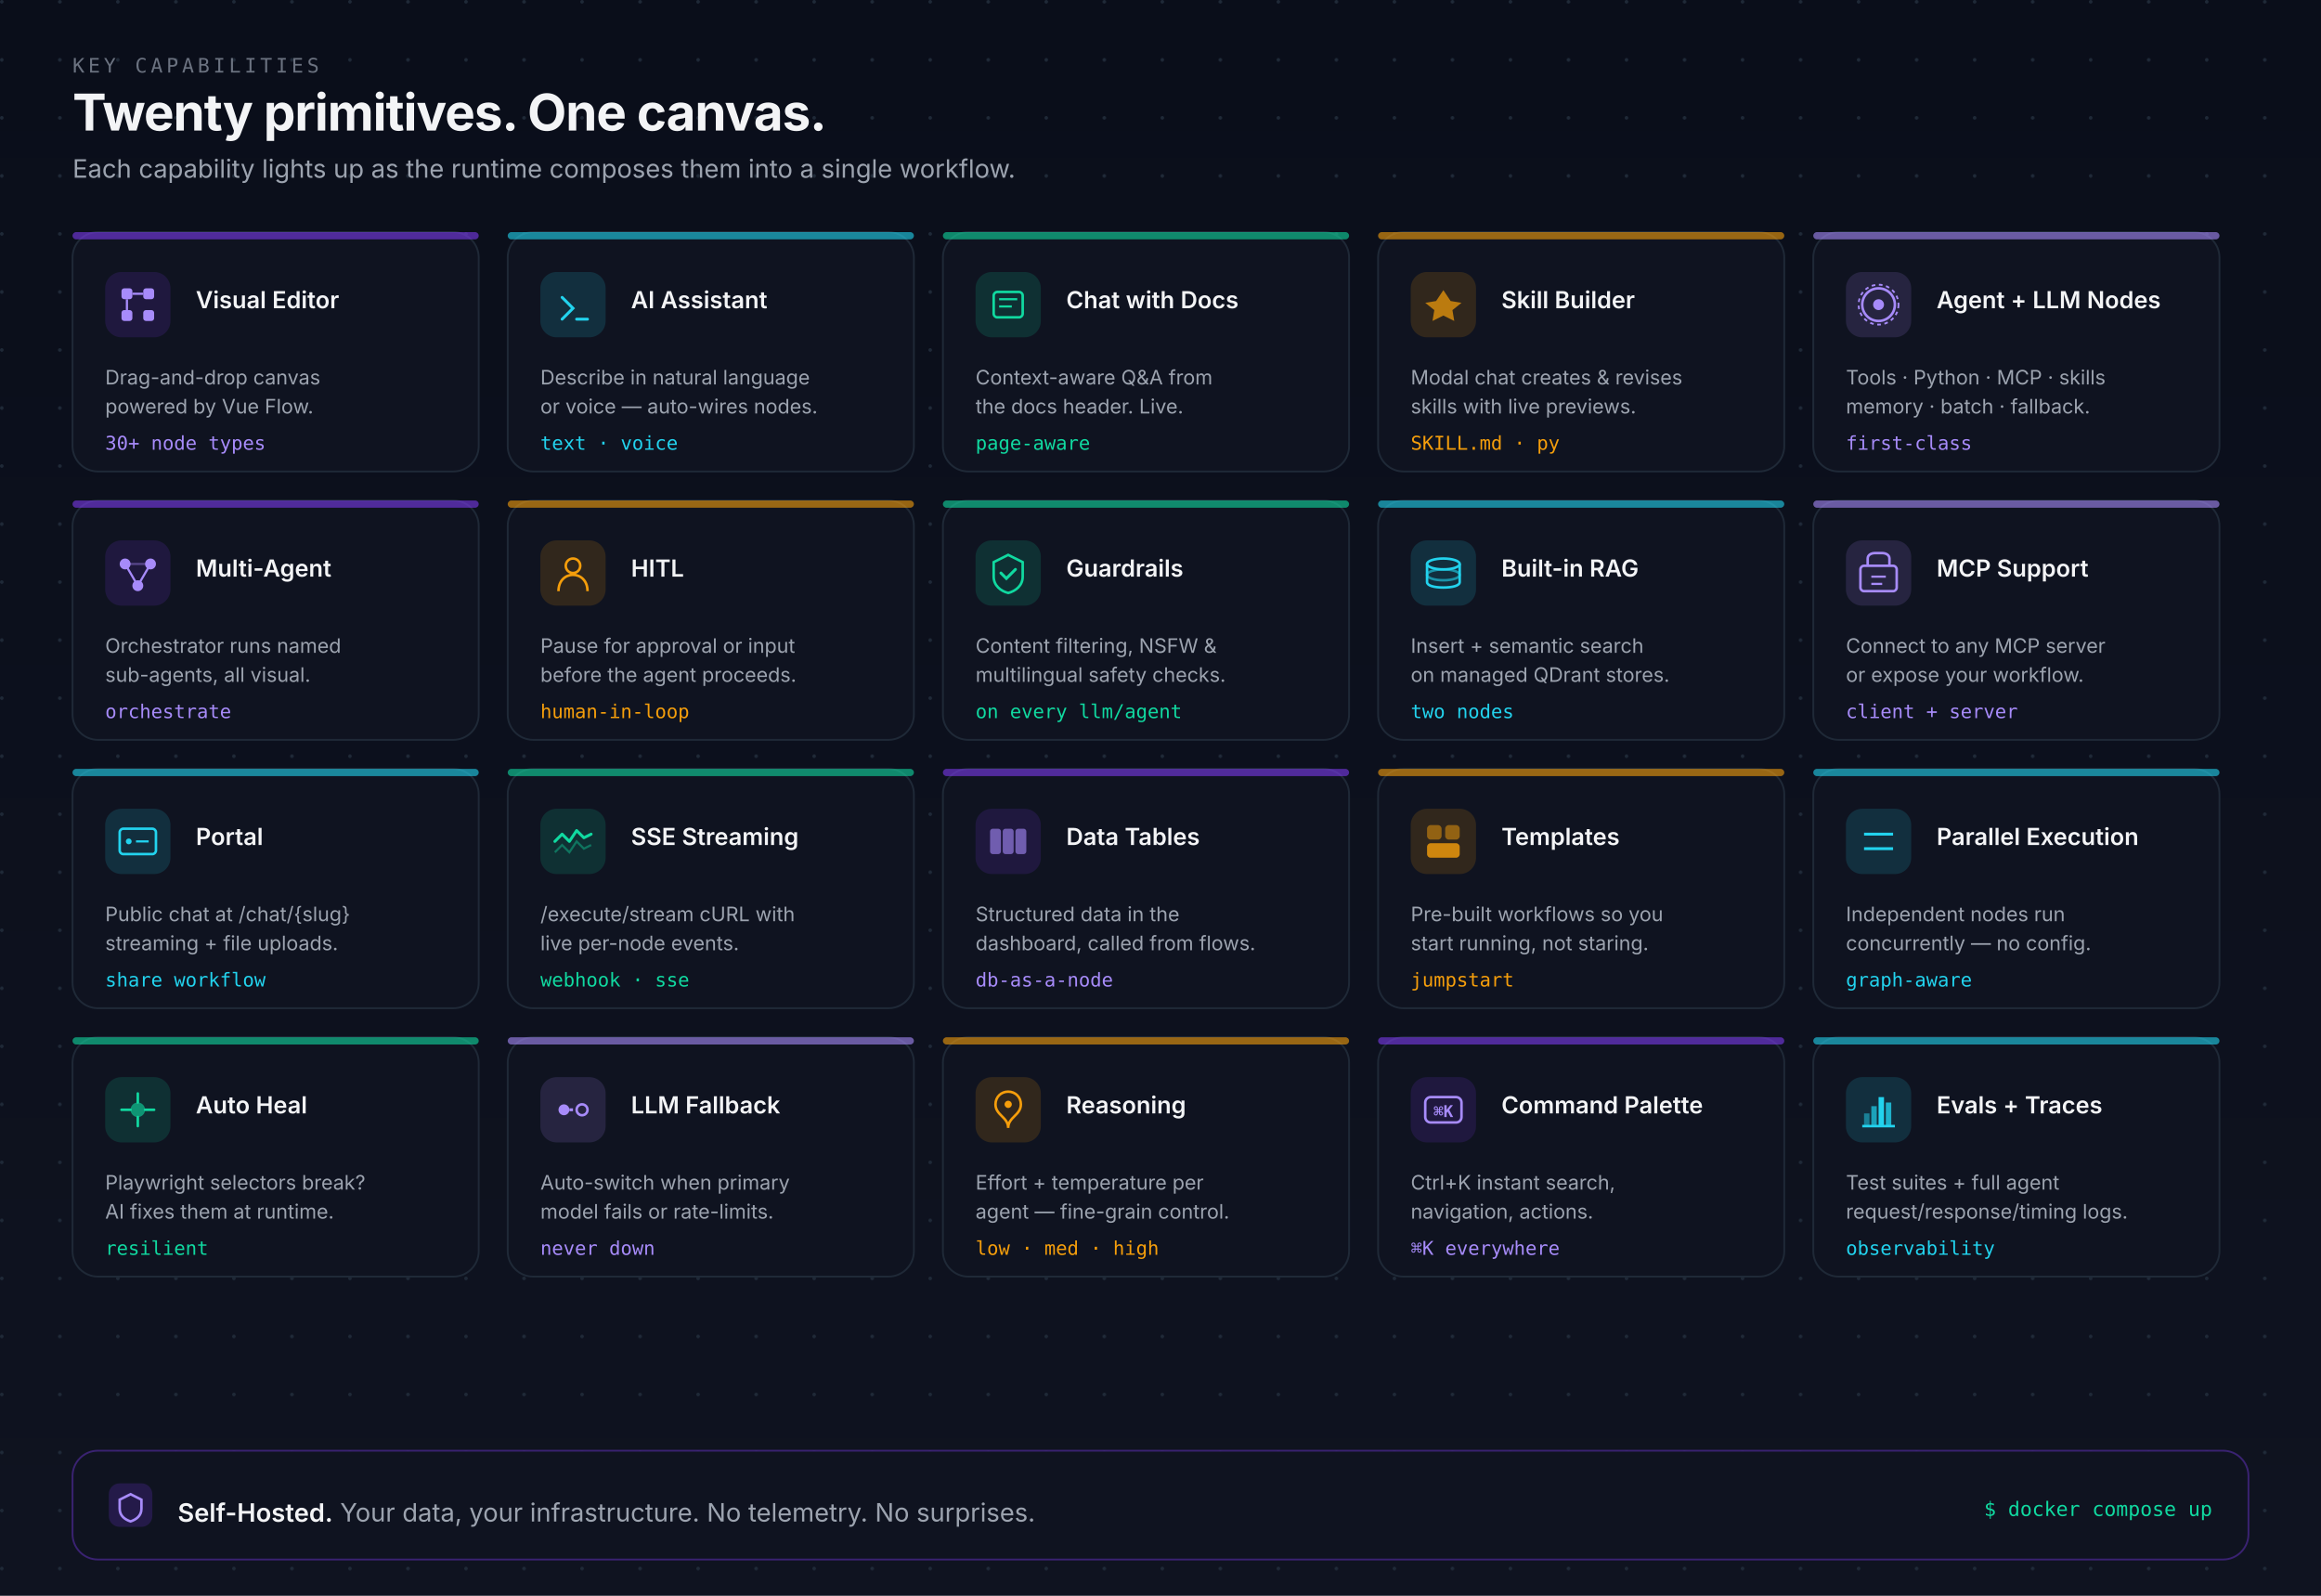
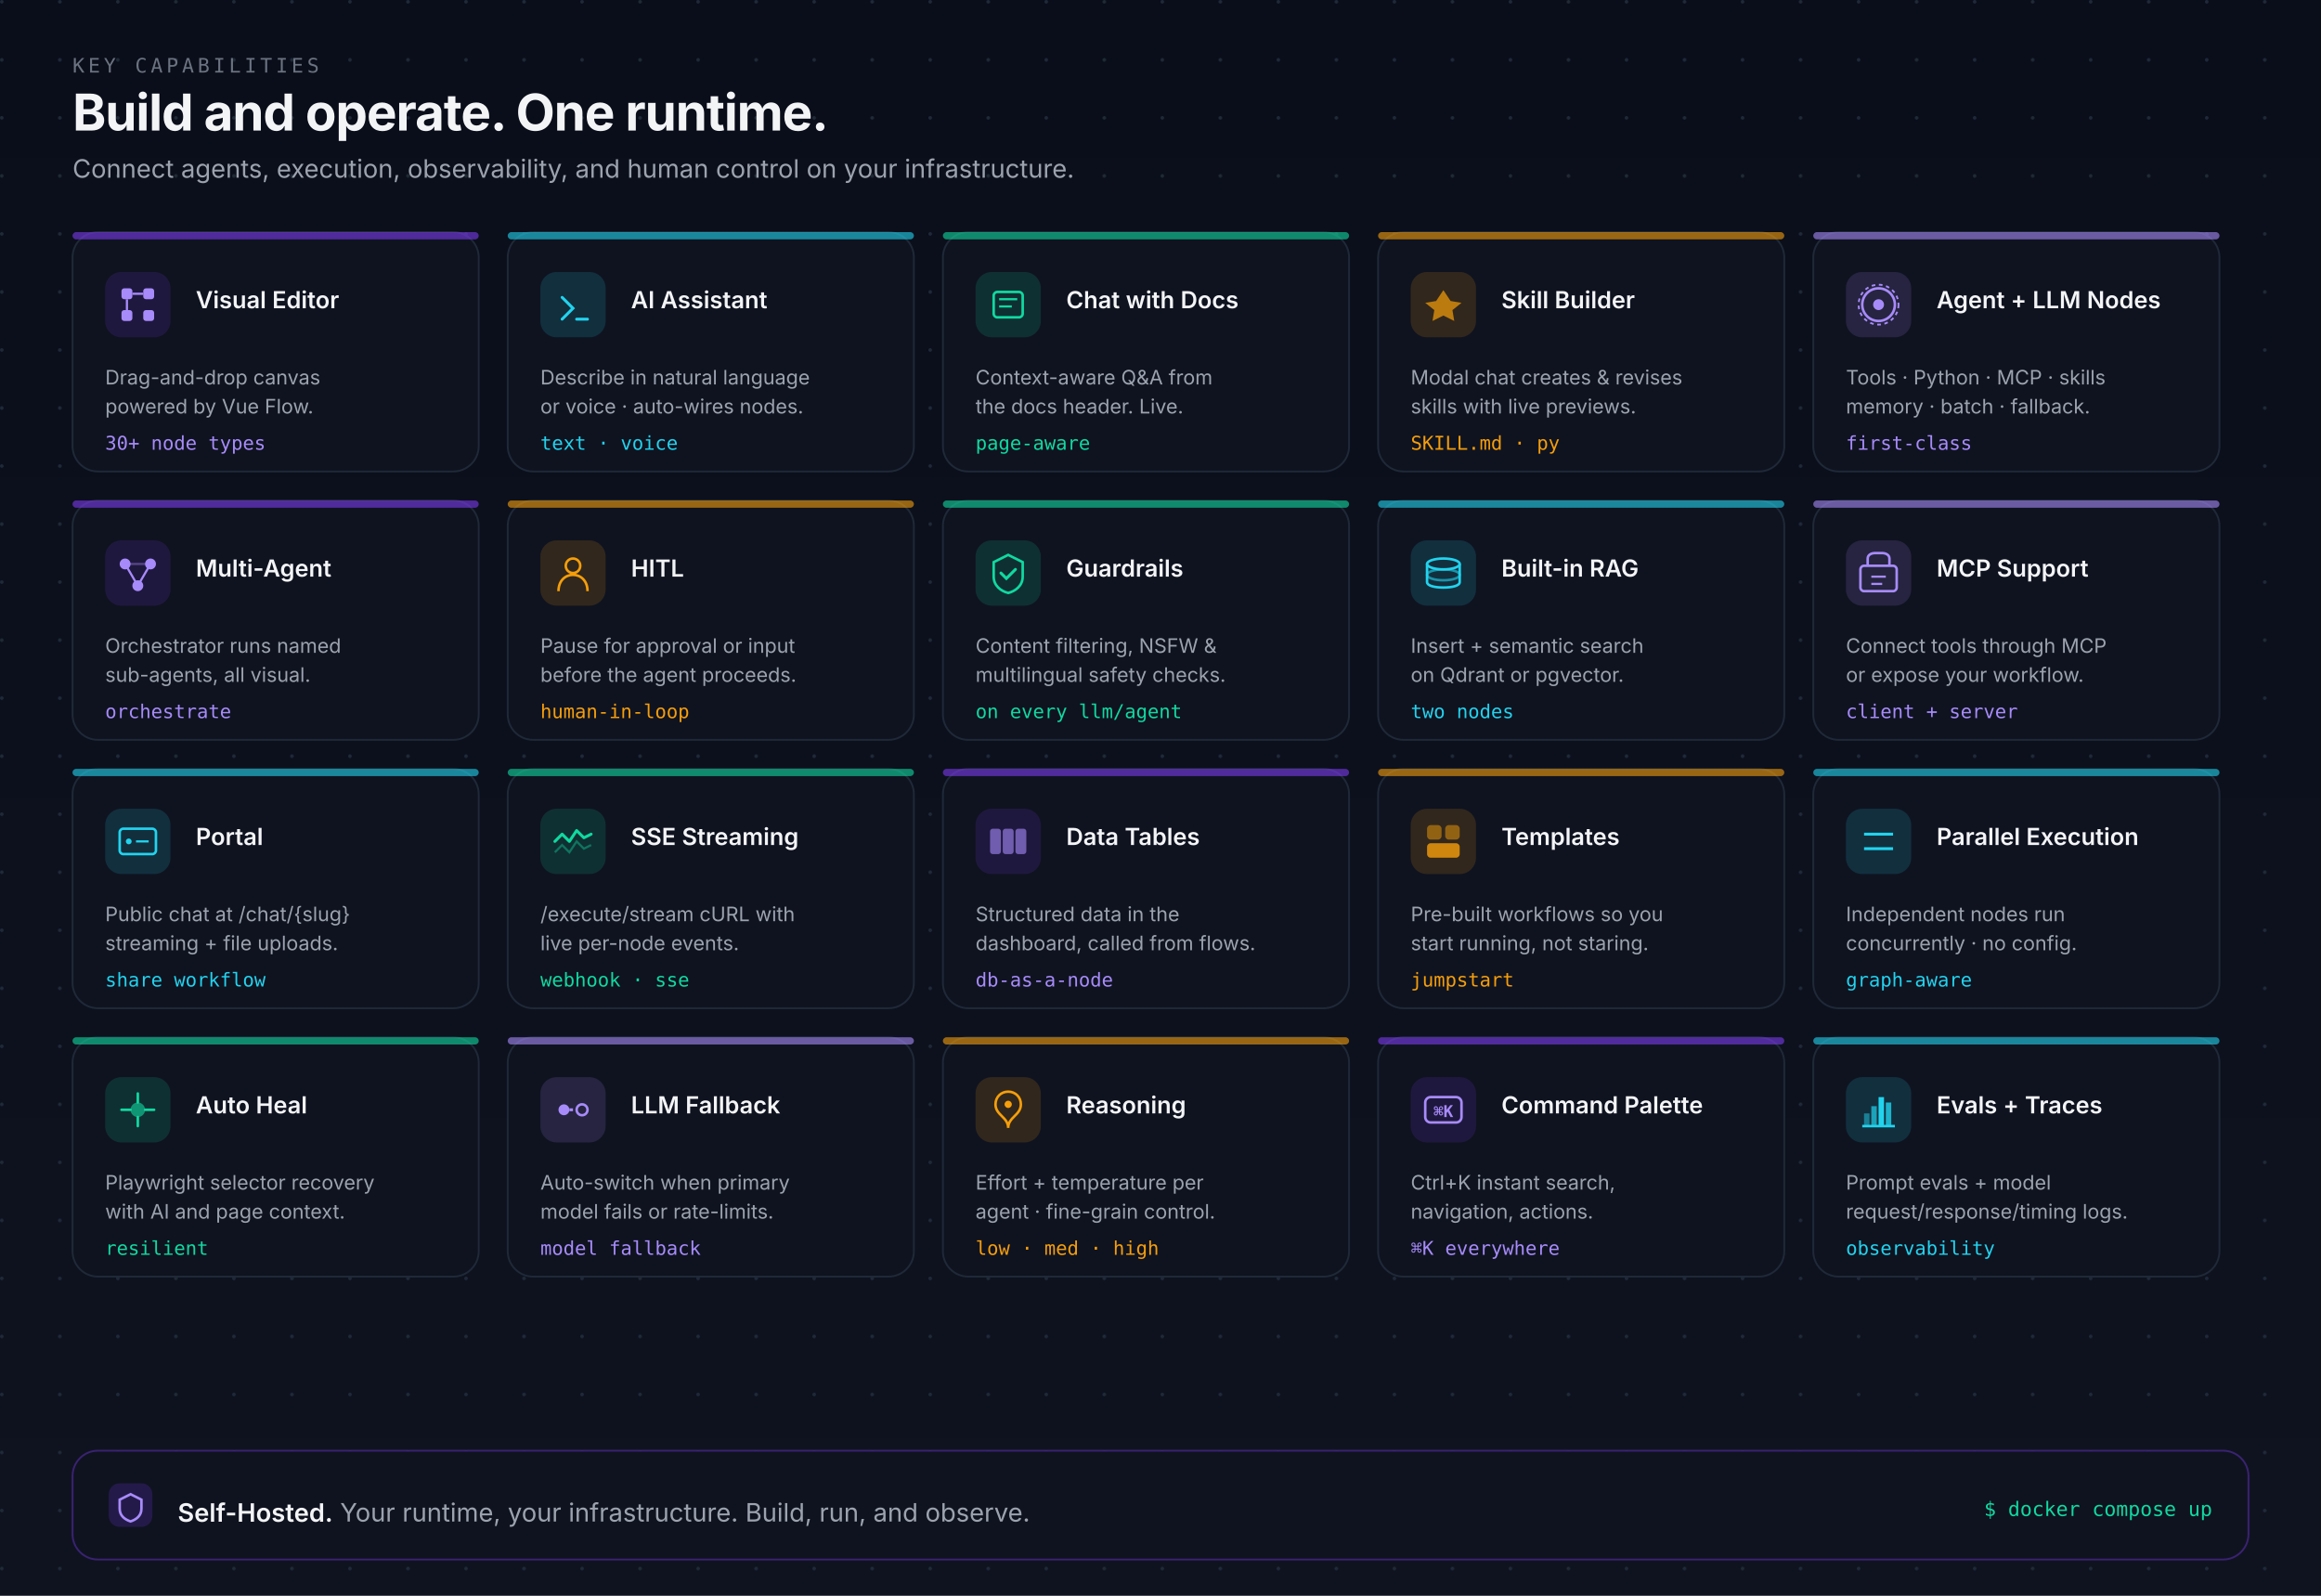
<svg xmlns="http://www.w3.org/2000/svg" viewBox="0 0 1280 880" width="1280" height="880" fill="none" font-family="Inter, system-ui, sans-serif">
  <defs>
    <style>
      .kc-p { animation: kcPulse 8.4s ease-in-out infinite; }
      @keyframes kcPulse {
        0%, 7%, 100% { fill-opacity: 0; stroke-opacity: 0; }
        11% { fill-opacity: 0.1; stroke-opacity: 0.7; }
        16% { fill-opacity: 0; stroke-opacity: 0; }
      }
    </style>
    <linearGradient id="kc-bg" x1="0" y1="0" x2="0" y2="1">
      <stop offset="0%" stop-color="#0A0E1A" />
      <stop offset="100%" stop-color="#0F1320" />
    </linearGradient>
    <pattern id="kc-grid" width="32" height="32" patternUnits="userSpaceOnUse">
      <circle cx="1" cy="1" r="1" fill="#1F2937" />
    </pattern>
    <filter id="kc-glow" x="-30%" y="-30%" width="160%" height="160%">
      <feGaussianBlur stdDeviation="3" />
      <feMerge>
        <feMergeNode />
        <feMergeNode in="SourceGraphic" />
      </feMerge>
    </filter>
  </defs>
  <rect width="1280" height="880" fill="url(#kc-bg)" />
  <rect width="1280" height="880" fill="url(#kc-grid)" />
  <g transform="translate(40, 40)">
    <text font-size="11" font-family="'JetBrains Mono', monospace" fill="#6B7280" letter-spacing="2">KEY CAPABILITIES</text>
-     <text y="32" font-size="28" font-weight="700" fill="#F3F4F6" letter-spacing="-0.5">Twenty primitives. One canvas.</text>
-     <text y="58" font-size="14" fill="#9CA3AF">Each capability lights up as the runtime composes them into a single workflow.</text>
+     <text y="32" font-size="28" font-weight="700" fill="#F3F4F6" letter-spacing="-0.5">Build and operate. One runtime.</text>
+     <text y="58" font-size="14" fill="#9CA3AF">Connect agents, execution, observability, and human control on your infrastructure.</text>
  </g>
  <g transform="translate(40, 128)">
    <g transform="translate(0, 0)">
      <rect width="224" height="132" rx="14" fill="#0F1320" stroke="#1F2937" />
      <rect width="224" height="4" rx="2" fill="#7C3AED" opacity="0.6" />
      <g transform="translate(18, 22)">
        <rect width="36" height="36" rx="9" fill="#7C3AED" fill-opacity="0.15" />
        <rect x="9" y="9" width="6" height="6" rx="1.5" fill="#A78BFA" />
        <rect x="21" y="9" width="6" height="6" rx="1.5" fill="#A78BFA" />
        <rect x="9" y="21" width="6" height="6" rx="1.5" fill="#A78BFA" />
        <rect x="21" y="21" width="6" height="6" rx="1.5" fill="#A78BFA" />
        <line x1="15" y1="12" x2="21" y2="12" stroke="#A78BFA" stroke-width="1.2" />
        <line x1="12" y1="15" x2="12" y2="21" stroke="#A78BFA" stroke-width="1.2" />
      </g>
      <text x="68" y="42" font-size="13" font-weight="600" fill="#F3F4F6">Visual Editor</text>
      <text x="18" y="84" font-size="11" fill="#9CA3AF">Drag-and-drop canvas</text>
      <text x="18" y="100" font-size="11" fill="#9CA3AF">powered by Vue Flow.</text>
      <text x="18" y="120" font-size="10.5" font-family="'JetBrains Mono', monospace" fill="#A78BFA">30+ node types</text>
      <rect x="0" y="0" width="224" height="132" rx="14" fill="#7C3AED" fill-opacity="0" pointer-events="none" class="kc-p" style="animation-delay: 0.00s" />
    </g>
    <g transform="translate(240, 0)">
      <rect width="224" height="132" rx="14" fill="#0F1320" stroke="#1F2937" />
      <rect width="224" height="4" rx="2" fill="#22D3EE" opacity="0.6" />
      <g transform="translate(18, 22)">
        <rect width="36" height="36" rx="9" fill="#22D3EE" fill-opacity="0.15" />
        <path d="M 12 14 L 18 20 L 12 26" stroke="#22D3EE" stroke-width="1.6" fill="none" stroke-linecap="round" />
        <line x1="20" y1="26" x2="26" y2="26" stroke="#22D3EE" stroke-width="1.6" stroke-linecap="round" />
      </g>
      <text x="68" y="42" font-size="13" font-weight="600" fill="#F3F4F6">AI Assistant</text>
      <text x="18" y="84" font-size="11" fill="#9CA3AF">Describe in natural language</text>
-       <text x="18" y="100" font-size="11" fill="#9CA3AF">or voice — auto-wires nodes.</text>
+       <text x="18" y="100" font-size="11" fill="#9CA3AF">or voice · auto-wires nodes.</text>
      <text x="18" y="120" font-size="10.5" font-family="'JetBrains Mono', monospace" fill="#22D3EE">text · voice</text>
      <rect x="0" y="0" width="224" height="132" rx="14" fill="#22D3EE" fill-opacity="0" pointer-events="none" class="kc-p" style="animation-delay: 0.40s" />
    </g>
    <g transform="translate(480, 0)">
      <rect width="224" height="132" rx="14" fill="#0F1320" stroke="#1F2937" />
      <rect width="224" height="4" rx="2" fill="#10D9A0" opacity="0.6" />
      <g transform="translate(18, 22)">
        <rect width="36" height="36" rx="9" fill="#10D9A0" fill-opacity="0.15" />
        <rect x="10" y="11" width="16" height="14" rx="2" fill="none" stroke="#10D9A0" stroke-width="1.4" />
        <line x1="13" y1="15" x2="23" y2="15" stroke="#10D9A0" stroke-width="1.2" />
        <line x1="13" y1="19" x2="20" y2="19" stroke="#10D9A0" stroke-width="1.2" />
      </g>
      <text x="68" y="42" font-size="13" font-weight="600" fill="#F3F4F6">Chat with Docs</text>
      <text x="18" y="84" font-size="11" fill="#9CA3AF">Context-aware Q&amp;A from</text>
      <text x="18" y="100" font-size="11" fill="#9CA3AF">the docs header. Live.</text>
      <text x="18" y="120" font-size="10.5" font-family="'JetBrains Mono', monospace" fill="#10D9A0">page-aware</text>
      <rect x="0" y="0" width="224" height="132" rx="14" fill="#10D9A0" fill-opacity="0" pointer-events="none" class="kc-p" style="animation-delay: 0.80s" />
    </g>
    <g transform="translate(720, 0)">
      <rect width="224" height="132" rx="14" fill="#0F1320" stroke="#1F2937" />
      <rect width="224" height="4" rx="2" fill="#F59E0B" opacity="0.6" />
      <g transform="translate(18, 22)">
        <rect width="36" height="36" rx="9" fill="#F59E0B" fill-opacity="0.15" />
        <path d="M 18 10 L 22 16 L 28 17 L 23 21 L 24 27 L 18 24 L 12 27 L 13 21 L 8 17 L 14 16 Z" fill="#F59E0B" fill-opacity="0.7" />
      </g>
      <text x="68" y="42" font-size="13" font-weight="600" fill="#F3F4F6">Skill Builder</text>
      <text x="18" y="84" font-size="11" fill="#9CA3AF">Modal chat creates &amp; revises</text>
      <text x="18" y="100" font-size="11" fill="#9CA3AF">skills with live previews.</text>
      <text x="18" y="120" font-size="10.5" font-family="'JetBrains Mono', monospace" fill="#F59E0B">SKILL.md · py</text>
      <rect x="0" y="0" width="224" height="132" rx="14" fill="#F59E0B" fill-opacity="0" pointer-events="none" class="kc-p" style="animation-delay: 1.20s" />
    </g>
    <g transform="translate(960, 0)">
      <rect width="224" height="132" rx="14" fill="#0F1320" stroke="#1F2937" />
      <rect width="224" height="4" rx="2" fill="#A78BFA" opacity="0.6" />
      <g transform="translate(18, 22)">
        <rect width="36" height="36" rx="9" fill="#A78BFA" fill-opacity="0.15" />
        <circle cx="18" cy="18" r="9" fill="none" stroke="#A78BFA" stroke-width="1.4" />
        <circle cx="18" cy="18" r="3" fill="#A78BFA" />
        <circle cx="18" cy="18" r="11" fill="none" stroke="#A78BFA" stroke-width="1" stroke-dasharray="2 2">
          
        </circle>
      </g>
      <text x="68" y="42" font-size="13" font-weight="600" fill="#F3F4F6">Agent + LLM Nodes</text>
      <text x="18" y="84" font-size="11" fill="#9CA3AF">Tools · Python · MCP · skills</text>
      <text x="18" y="100" font-size="11" fill="#9CA3AF">memory · batch · fallback.</text>
      <text x="18" y="120" font-size="10.5" font-family="'JetBrains Mono', monospace" fill="#A78BFA">first-class</text>
      <rect x="0" y="0" width="224" height="132" rx="14" fill="#A78BFA" fill-opacity="0" pointer-events="none" class="kc-p" style="animation-delay: 1.60s" />
    </g>
    <g transform="translate(0, 148)">
      <rect width="224" height="132" rx="14" fill="#0F1320" stroke="#1F2937" />
      <rect width="224" height="4" rx="2" fill="#7C3AED" opacity="0.6" />
      <g transform="translate(18, 22)">
        <rect width="36" height="36" rx="9" fill="#7C3AED" fill-opacity="0.15" />
        <circle cx="11" cy="13" r="3" fill="#A78BFA" />
        <circle cx="25" cy="13" r="3" fill="#A78BFA" />
        <circle cx="18" cy="25" r="3" fill="#A78BFA" />
        <line x1="11" y1="13" x2="18" y2="25" stroke="#A78BFA" stroke-width="1.2" />
        <line x1="25" y1="13" x2="18" y2="25" stroke="#A78BFA" stroke-width="1.2" />
        <line x1="11" y1="13" x2="25" y2="13" stroke="#A78BFA" stroke-width="1.2" stroke-opacity="0.4" />
      </g>
      <text x="68" y="42" font-size="13" font-weight="600" fill="#F3F4F6">Multi-Agent</text>
      <text x="18" y="84" font-size="11" fill="#9CA3AF">Orchestrator runs named</text>
      <text x="18" y="100" font-size="11" fill="#9CA3AF">sub-agents, all visual.</text>
      <text x="18" y="120" font-size="10.5" font-family="'JetBrains Mono', monospace" fill="#A78BFA">orchestrate</text>
      <rect x="0" y="0" width="224" height="132" rx="14" fill="#7C3AED" fill-opacity="0" pointer-events="none" class="kc-p" style="animation-delay: 2.00s" />
    </g>
    <g transform="translate(240, 148)">
      <rect width="224" height="132" rx="14" fill="#0F1320" stroke="#1F2937" />
      <rect width="224" height="4" rx="2" fill="#F59E0B" opacity="0.6" />
      <g transform="translate(18, 22)">
        <rect width="36" height="36" rx="9" fill="#F59E0B" fill-opacity="0.15" />
        <circle cx="18" cy="14" r="4" fill="none" stroke="#F59E0B" stroke-width="1.4" />
        <path d="M 10 28 C 10 22, 14 19, 18 19 C 22 19, 26 22, 26 28" stroke="#F59E0B" stroke-width="1.4" fill="none" />
      </g>
      <text x="68" y="42" font-size="13" font-weight="600" fill="#F3F4F6">HITL</text>
      <text x="18" y="84" font-size="11" fill="#9CA3AF">Pause for approval or input</text>
      <text x="18" y="100" font-size="11" fill="#9CA3AF">before the agent proceeds.</text>
      <text x="18" y="120" font-size="10.5" font-family="'JetBrains Mono', monospace" fill="#F59E0B">human-in-loop</text>
      <rect x="0" y="0" width="224" height="132" rx="14" fill="#F59E0B" fill-opacity="0" pointer-events="none" class="kc-p" style="animation-delay: 2.40s" />
    </g>
    <g transform="translate(480, 148)">
      <rect width="224" height="132" rx="14" fill="#0F1320" stroke="#1F2937" />
      <rect width="224" height="4" rx="2" fill="#10D9A0" opacity="0.6" />
      <g transform="translate(18, 22)">
        <rect width="36" height="36" rx="9" fill="#10D9A0" fill-opacity="0.15" />
        <path d="M 18 8 L 26 12 L 26 20 C 26 25, 22 28, 18 29 C 14 28, 10 25, 10 20 L 10 12 Z" fill="none" stroke="#10D9A0" stroke-width="1.4" />
        <path d="M 14 18 L 17 21 L 22 16" stroke="#10D9A0" stroke-width="1.6" fill="none" stroke-linecap="round" />
      </g>
      <text x="68" y="42" font-size="13" font-weight="600" fill="#F3F4F6">Guardrails</text>
      <text x="18" y="84" font-size="11" fill="#9CA3AF">Content filtering, NSFW &amp;</text>
      <text x="18" y="100" font-size="11" fill="#9CA3AF">multilingual safety checks.</text>
      <text x="18" y="120" font-size="10.5" font-family="'JetBrains Mono', monospace" fill="#10D9A0">on every llm/agent</text>
      <rect x="0" y="0" width="224" height="132" rx="14" fill="#10D9A0" fill-opacity="0" pointer-events="none" class="kc-p" style="animation-delay: 2.80s" />
    </g>
    <g transform="translate(720, 148)">
      <rect width="224" height="132" rx="14" fill="#0F1320" stroke="#1F2937" />
      <rect width="224" height="4" rx="2" fill="#22D3EE" opacity="0.6" />
      <g transform="translate(18, 22)">
        <rect width="36" height="36" rx="9" fill="#22D3EE" fill-opacity="0.15" />
        <ellipse cx="18" cy="13" rx="9" ry="3" fill="none" stroke="#22D3EE" stroke-width="1.4" />
        <path d="M 9 13 L 9 23 C 9 25, 13 26, 18 26 C 23 26, 27 25, 27 23 L 27 13" fill="none" stroke="#22D3EE" stroke-width="1.4" />
        <ellipse cx="18" cy="19" rx="9" ry="3" fill="none" stroke="#22D3EE" stroke-width="1.4" stroke-opacity="0.6" />
      </g>
      <text x="68" y="42" font-size="13" font-weight="600" fill="#F3F4F6">Built-in RAG</text>
      <text x="18" y="84" font-size="11" fill="#9CA3AF">Insert + semantic search</text>
-       <text x="18" y="100" font-size="11" fill="#9CA3AF">on managed QDrant stores.</text>
+       <text x="18" y="100" font-size="11" fill="#9CA3AF">on Qdrant or pgvector.</text>
      <text x="18" y="120" font-size="10.5" font-family="'JetBrains Mono', monospace" fill="#22D3EE">two nodes</text>
      <rect x="0" y="0" width="224" height="132" rx="14" fill="#22D3EE" fill-opacity="0" pointer-events="none" class="kc-p" style="animation-delay: 3.20s" />
    </g>
    <g transform="translate(960, 148)">
      <rect width="224" height="132" rx="14" fill="#0F1320" stroke="#1F2937" />
      <rect width="224" height="4" rx="2" fill="#A78BFA" opacity="0.6" />
      <g transform="translate(18, 22)">
        <rect width="36" height="36" rx="9" fill="#A78BFA" fill-opacity="0.15" />
        <rect x="8" y="14" width="20" height="14" rx="2" fill="none" stroke="#A78BFA" stroke-width="1.4" />
        <path d="M 12 14 L 12 10 C 12 8, 14 7, 16 7 L 20 7 C 22 7, 24 8, 24 10 L 24 14" fill="none" stroke="#A78BFA" stroke-width="1.4" />
        <line x1="14" y1="20" x2="22" y2="20" stroke="#A78BFA" stroke-width="1.2" />
        <line x1="14" y1="24" x2="20" y2="24" stroke="#A78BFA" stroke-width="1.2" />
      </g>
      <text x="68" y="42" font-size="13" font-weight="600" fill="#F3F4F6">MCP Support</text>
-       <text x="18" y="84" font-size="11" fill="#9CA3AF">Connect to any MCP server</text>
+       <text x="18" y="84" font-size="11" fill="#9CA3AF">Connect tools through MCP</text>
      <text x="18" y="100" font-size="11" fill="#9CA3AF">or expose your workflow.</text>
      <text x="18" y="120" font-size="10.5" font-family="'JetBrains Mono', monospace" fill="#A78BFA">client + server</text>
      <rect x="0" y="0" width="224" height="132" rx="14" fill="#A78BFA" fill-opacity="0" pointer-events="none" class="kc-p" style="animation-delay: 3.60s" />
    </g>
    <g transform="translate(0, 296)">
      <rect width="224" height="132" rx="14" fill="#0F1320" stroke="#1F2937" />
      <rect width="224" height="4" rx="2" fill="#22D3EE" opacity="0.6" />
      <g transform="translate(18, 22)">
        <rect width="36" height="36" rx="9" fill="#22D3EE" fill-opacity="0.15" />
        <rect x="8" y="11" width="20" height="14" rx="2" fill="none" stroke="#22D3EE" stroke-width="1.4" />
        <circle cx="13" cy="18" r="1.6" fill="#22D3EE" />
        <line x1="17" y1="18" x2="24" y2="18" stroke="#22D3EE" stroke-width="1.2" />
      </g>
      <text x="68" y="42" font-size="13" font-weight="600" fill="#F3F4F6">Portal</text>
      <text x="18" y="84" font-size="11" fill="#9CA3AF">Public chat at /chat/{slug}</text>
      <text x="18" y="100" font-size="11" fill="#9CA3AF">streaming + file uploads.</text>
      <text x="18" y="120" font-size="10.5" font-family="'JetBrains Mono', monospace" fill="#22D3EE">share workflow</text>
      <rect x="0" y="0" width="224" height="132" rx="14" fill="#22D3EE" fill-opacity="0" pointer-events="none" class="kc-p" style="animation-delay: 4.00s" />
    </g>
    <g transform="translate(240, 296)">
      <rect width="224" height="132" rx="14" fill="#0F1320" stroke="#1F2937" />
      <rect width="224" height="4" rx="2" fill="#10D9A0" opacity="0.6" />
      <g transform="translate(18, 22)">
        <rect width="36" height="36" rx="9" fill="#10D9A0" fill-opacity="0.15" />
        <path d="M 8 18 L 12 14 L 16 18 L 20 12 L 24 16 L 28 14" stroke="#10D9A0" stroke-width="1.6" fill="none" stroke-linecap="round" stroke-linejoin="round" />
        <path d="M 8 24 L 12 20 L 16 24 L 20 18 L 24 22 L 28 20" stroke="#10D9A0" stroke-width="1.2" fill="none" stroke-opacity="0.4" />
      </g>
      <text x="68" y="42" font-size="13" font-weight="600" fill="#F3F4F6">SSE Streaming</text>
      <text x="18" y="84" font-size="11" fill="#9CA3AF">/execute/stream cURL with</text>
      <text x="18" y="100" font-size="11" fill="#9CA3AF">live per-node events.</text>
      <text x="18" y="120" font-size="10.5" font-family="'JetBrains Mono', monospace" fill="#10D9A0">webhook · sse</text>
      <rect x="0" y="0" width="224" height="132" rx="14" fill="#10D9A0" fill-opacity="0" pointer-events="none" class="kc-p" style="animation-delay: 4.40s" />
    </g>
    <g transform="translate(480, 296)">
      <rect width="224" height="132" rx="14" fill="#0F1320" stroke="#1F2937" />
      <rect width="224" height="4" rx="2" fill="#7C3AED" opacity="0.6" />
      <g transform="translate(18, 22)">
        <rect width="36" height="36" rx="9" fill="#7C3AED" fill-opacity="0.15" />
        <rect x="8" y="11" width="6" height="14" rx="1.5" fill="#A78BFA" fill-opacity="0.6" />
        <rect x="15" y="11" width="6" height="14" rx="1.5" fill="#A78BFA" fill-opacity="0.6" />
        <rect x="22" y="11" width="6" height="14" rx="1.5" fill="#A78BFA" fill-opacity="0.6" />
      </g>
      <text x="68" y="42" font-size="13" font-weight="600" fill="#F3F4F6">Data Tables</text>
      <text x="18" y="84" font-size="11" fill="#9CA3AF">Structured data in the</text>
      <text x="18" y="100" font-size="11" fill="#9CA3AF">dashboard, called from flows.</text>
      <text x="18" y="120" font-size="10.5" font-family="'JetBrains Mono', monospace" fill="#A78BFA">db-as-a-node</text>
      <rect x="0" y="0" width="224" height="132" rx="14" fill="#7C3AED" fill-opacity="0" pointer-events="none" class="kc-p" style="animation-delay: 4.80s" />
    </g>
    <g transform="translate(720, 296)">
      <rect width="224" height="132" rx="14" fill="#0F1320" stroke="#1F2937" />
      <rect width="224" height="4" rx="2" fill="#F59E0B" opacity="0.6" />
      <g transform="translate(18, 22)">
        <rect width="36" height="36" rx="9" fill="#F59E0B" fill-opacity="0.15" />
        <rect x="9" y="9" width="8" height="8" rx="2" fill="#F59E0B" fill-opacity="0.5" />
        <rect x="19" y="9" width="8" height="8" rx="2" fill="#F59E0B" fill-opacity="0.5" />
        <rect x="9" y="19" width="18" height="8" rx="2" fill="#F59E0B" fill-opacity="0.8" />
      </g>
      <text x="68" y="42" font-size="13" font-weight="600" fill="#F3F4F6">Templates</text>
      <text x="18" y="84" font-size="11" fill="#9CA3AF">Pre-built workflows so you</text>
      <text x="18" y="100" font-size="11" fill="#9CA3AF">start running, not staring.</text>
      <text x="18" y="120" font-size="10.5" font-family="'JetBrains Mono', monospace" fill="#F59E0B">jumpstart</text>
      <rect x="0" y="0" width="224" height="132" rx="14" fill="#F59E0B" fill-opacity="0" pointer-events="none" class="kc-p" style="animation-delay: 5.20s" />
    </g>
    <g transform="translate(960, 296)">
      <rect width="224" height="132" rx="14" fill="#0F1320" stroke="#1F2937" />
      <rect width="224" height="4" rx="2" fill="#22D3EE" opacity="0.6" />
      <g transform="translate(18, 22)">
        <rect width="36" height="36" rx="9" fill="#22D3EE" fill-opacity="0.15" />
        <line x1="10" y1="14" x2="26" y2="14" stroke="#22D3EE" stroke-width="1.6">
          
        </line>
        <line x1="10" y1="22" x2="26" y2="22" stroke="#22D3EE" stroke-width="1.6">
          
        </line>
      </g>
      <text x="68" y="42" font-size="13" font-weight="600" fill="#F3F4F6">Parallel Execution</text>
      <text x="18" y="84" font-size="11" fill="#9CA3AF">Independent nodes run</text>
-       <text x="18" y="100" font-size="11" fill="#9CA3AF">concurrently — no config.</text>
+       <text x="18" y="100" font-size="11" fill="#9CA3AF">concurrently · no config.</text>
      <text x="18" y="120" font-size="10.5" font-family="'JetBrains Mono', monospace" fill="#22D3EE">graph-aware</text>
      <rect x="0" y="0" width="224" height="132" rx="14" fill="#22D3EE" fill-opacity="0" pointer-events="none" class="kc-p" style="animation-delay: 5.60s" />
    </g>
    <g transform="translate(0, 444)">
      <rect width="224" height="132" rx="14" fill="#0F1320" stroke="#1F2937" />
      <rect width="224" height="4" rx="2" fill="#10D9A0" opacity="0.6" />
      <g transform="translate(18, 22)">
        <rect width="36" height="36" rx="9" fill="#10D9A0" fill-opacity="0.15" />
        <path d="M 18 9 L 18 14 M 18 22 L 18 27 M 9 18 L 14 18 M 22 18 L 27 18" stroke="#10D9A0" stroke-width="1.4" stroke-linecap="round" />
        <circle cx="18" cy="18" r="4" fill="#10D9A0" fill-opacity="0.6" />
      </g>
      <text x="68" y="42" font-size="13" font-weight="600" fill="#F3F4F6">Auto Heal</text>
-       <text x="18" y="84" font-size="11" fill="#9CA3AF">Playwright selectors break?</text>
-       <text x="18" y="100" font-size="11" fill="#9CA3AF">AI fixes them at runtime.</text>
+       <text x="18" y="84" font-size="11" fill="#9CA3AF">Playwright selector recovery</text>
+       <text x="18" y="100" font-size="11" fill="#9CA3AF">with AI and page context.</text>
      <text x="18" y="120" font-size="10.5" font-family="'JetBrains Mono', monospace" fill="#10D9A0">resilient</text>
      <rect x="0" y="0" width="224" height="132" rx="14" fill="#10D9A0" fill-opacity="0" pointer-events="none" class="kc-p" style="animation-delay: 6.00s" />
    </g>
    <g transform="translate(240, 444)">
      <rect width="224" height="132" rx="14" fill="#0F1320" stroke="#1F2937" />
      <rect width="224" height="4" rx="2" fill="#A78BFA" opacity="0.6" />
      <g transform="translate(18, 22)">
        <rect width="36" height="36" rx="9" fill="#A78BFA" fill-opacity="0.15" />
        <circle cx="13" cy="18" r="3" fill="#A78BFA" />
        <circle cx="23" cy="18" r="3" fill="none" stroke="#A78BFA" stroke-width="1.4" />
        <path d="M 16 18 L 20 18" stroke="#A78BFA" stroke-width="1.6" stroke-dasharray="2 2" />
      </g>
      <text x="68" y="42" font-size="13" font-weight="600" fill="#F3F4F6">LLM Fallback</text>
      <text x="18" y="84" font-size="11" fill="#9CA3AF">Auto-switch when primary</text>
      <text x="18" y="100" font-size="11" fill="#9CA3AF">model fails or rate-limits.</text>
-       <text x="18" y="120" font-size="10.5" font-family="'JetBrains Mono', monospace" fill="#A78BFA">never down</text>
+       <text x="18" y="120" font-size="10.5" font-family="'JetBrains Mono', monospace" fill="#A78BFA">model fallback</text>
      <rect x="0" y="0" width="224" height="132" rx="14" fill="#A78BFA" fill-opacity="0" pointer-events="none" class="kc-p" style="animation-delay: 6.40s" />
    </g>
    <g transform="translate(480, 444)">
      <rect width="224" height="132" rx="14" fill="#0F1320" stroke="#1F2937" />
      <rect width="224" height="4" rx="2" fill="#F59E0B" opacity="0.6" />
      <g transform="translate(18, 22)">
        <rect width="36" height="36" rx="9" fill="#F59E0B" fill-opacity="0.15" />
        <path d="M 18 8 C 14 8, 11 11, 11 15 C 11 21, 18 22, 18 28 C 18 22, 25 21, 25 15 C 25 11, 22 8, 18 8 Z" fill="none" stroke="#F59E0B" stroke-width="1.4" />
        <circle cx="18" cy="15" r="2" fill="#F59E0B" />
      </g>
      <text x="68" y="42" font-size="13" font-weight="600" fill="#F3F4F6">Reasoning</text>
      <text x="18" y="84" font-size="11" fill="#9CA3AF">Effort + temperature per</text>
-       <text x="18" y="100" font-size="11" fill="#9CA3AF">agent — fine-grain control.</text>
+       <text x="18" y="100" font-size="11" fill="#9CA3AF">agent · fine-grain control.</text>
      <text x="18" y="120" font-size="10.5" font-family="'JetBrains Mono', monospace" fill="#F59E0B">low · med · high</text>
      <rect x="0" y="0" width="224" height="132" rx="14" fill="#F59E0B" fill-opacity="0" pointer-events="none" class="kc-p" style="animation-delay: 6.80s" />
    </g>
    <g transform="translate(720, 444)">
      <rect width="224" height="132" rx="14" fill="#0F1320" stroke="#1F2937" />
      <rect width="224" height="4" rx="2" fill="#7C3AED" opacity="0.6" />
      <g transform="translate(18, 22)">
        <rect width="36" height="36" rx="9" fill="#7C3AED" fill-opacity="0.15" />
        <rect x="8" y="11" width="20" height="14" rx="3" fill="none" stroke="#A78BFA" stroke-width="1.4" />
        <text x="18" y="22" text-anchor="middle" font-family="'JetBrains Mono', monospace" font-size="9" fill="#A78BFA" font-weight="700">⌘K</text>
      </g>
      <text x="68" y="42" font-size="13" font-weight="600" fill="#F3F4F6">Command Palette</text>
      <text x="18" y="84" font-size="11" fill="#9CA3AF">Ctrl+K instant search,</text>
      <text x="18" y="100" font-size="11" fill="#9CA3AF">navigation, actions.</text>
      <text x="18" y="120" font-size="10.5" font-family="'JetBrains Mono', monospace" fill="#A78BFA">⌘K everywhere</text>
      <rect x="0" y="0" width="224" height="132" rx="14" fill="#7C3AED" fill-opacity="0" pointer-events="none" class="kc-p" style="animation-delay: 7.20s" />
    </g>
    <g transform="translate(960, 444)">
      <rect width="224" height="132" rx="14" fill="#0F1320" stroke="#1F2937" />
      <rect width="224" height="4" rx="2" fill="#22D3EE" opacity="0.6" />
      <g transform="translate(18, 22)">
        <rect width="36" height="36" rx="9" fill="#22D3EE" fill-opacity="0.15" />
        <line x1="9" y1="27" x2="27" y2="27" stroke="#22D3EE" stroke-width="1.4" />
        <rect x="10" y="20" width="3" height="7" fill="#22D3EE" fill-opacity="0.5" />
        <rect x="14" y="16" width="3" height="11" fill="#22D3EE" fill-opacity="0.7" />
        <rect x="18" y="11" width="3" height="16" fill="#22D3EE" />
        <rect x="22" y="14" width="3" height="13" fill="#22D3EE" fill-opacity="0.8" />
      </g>
      <text x="68" y="42" font-size="13" font-weight="600" fill="#F3F4F6">Evals + Traces</text>
-       <text x="18" y="84" font-size="11" fill="#9CA3AF">Test suites + full agent</text>
+       <text x="18" y="84" font-size="11" fill="#9CA3AF">Prompt evals + model</text>
      <text x="18" y="100" font-size="11" fill="#9CA3AF">request/response/timing logs.</text>
      <text x="18" y="120" font-size="10.5" font-family="'JetBrains Mono', monospace" fill="#22D3EE">observability</text>
      <rect x="0" y="0" width="224" height="132" rx="14" fill="#22D3EE" fill-opacity="0" pointer-events="none" class="kc-p" style="animation-delay: 7.60s" />
    </g>
  </g>
  <g transform="translate(40, 800)">
    <rect width="1200" height="60" rx="14" fill="#0F1320" stroke="#7C3AED" stroke-opacity="0.4" />
    <g transform="translate(20, 18)">
      <rect width="24" height="24" rx="6" fill="#7C3AED" fill-opacity="0.2" />
      <path d="M 12 6 L 18 9 L 18 14 C 18 18, 15 20, 12 21 C 9 20, 6 18, 6 14 L 6 9 Z" fill="none" stroke="#A78BFA" stroke-width="1.4" />
    </g>
    <text x="58" y="34" font-size="14" dominant-baseline="middle">
      <tspan font-weight="600" fill="#F3F4F6">Self-Hosted.</tspan>
-       <tspan fill="#9CA3AF"> Your data, your infrastructure. No telemetry. No surprises.</tspan>
+       <tspan fill="#9CA3AF"> Your runtime, your infrastructure. Build, run, and observe.</tspan>
    </text>
    <text x="1180" y="36" text-anchor="end" font-size="11" font-family="'JetBrains Mono', monospace" fill="#10D9A0">$ docker compose up</text>
  </g>
</svg>
